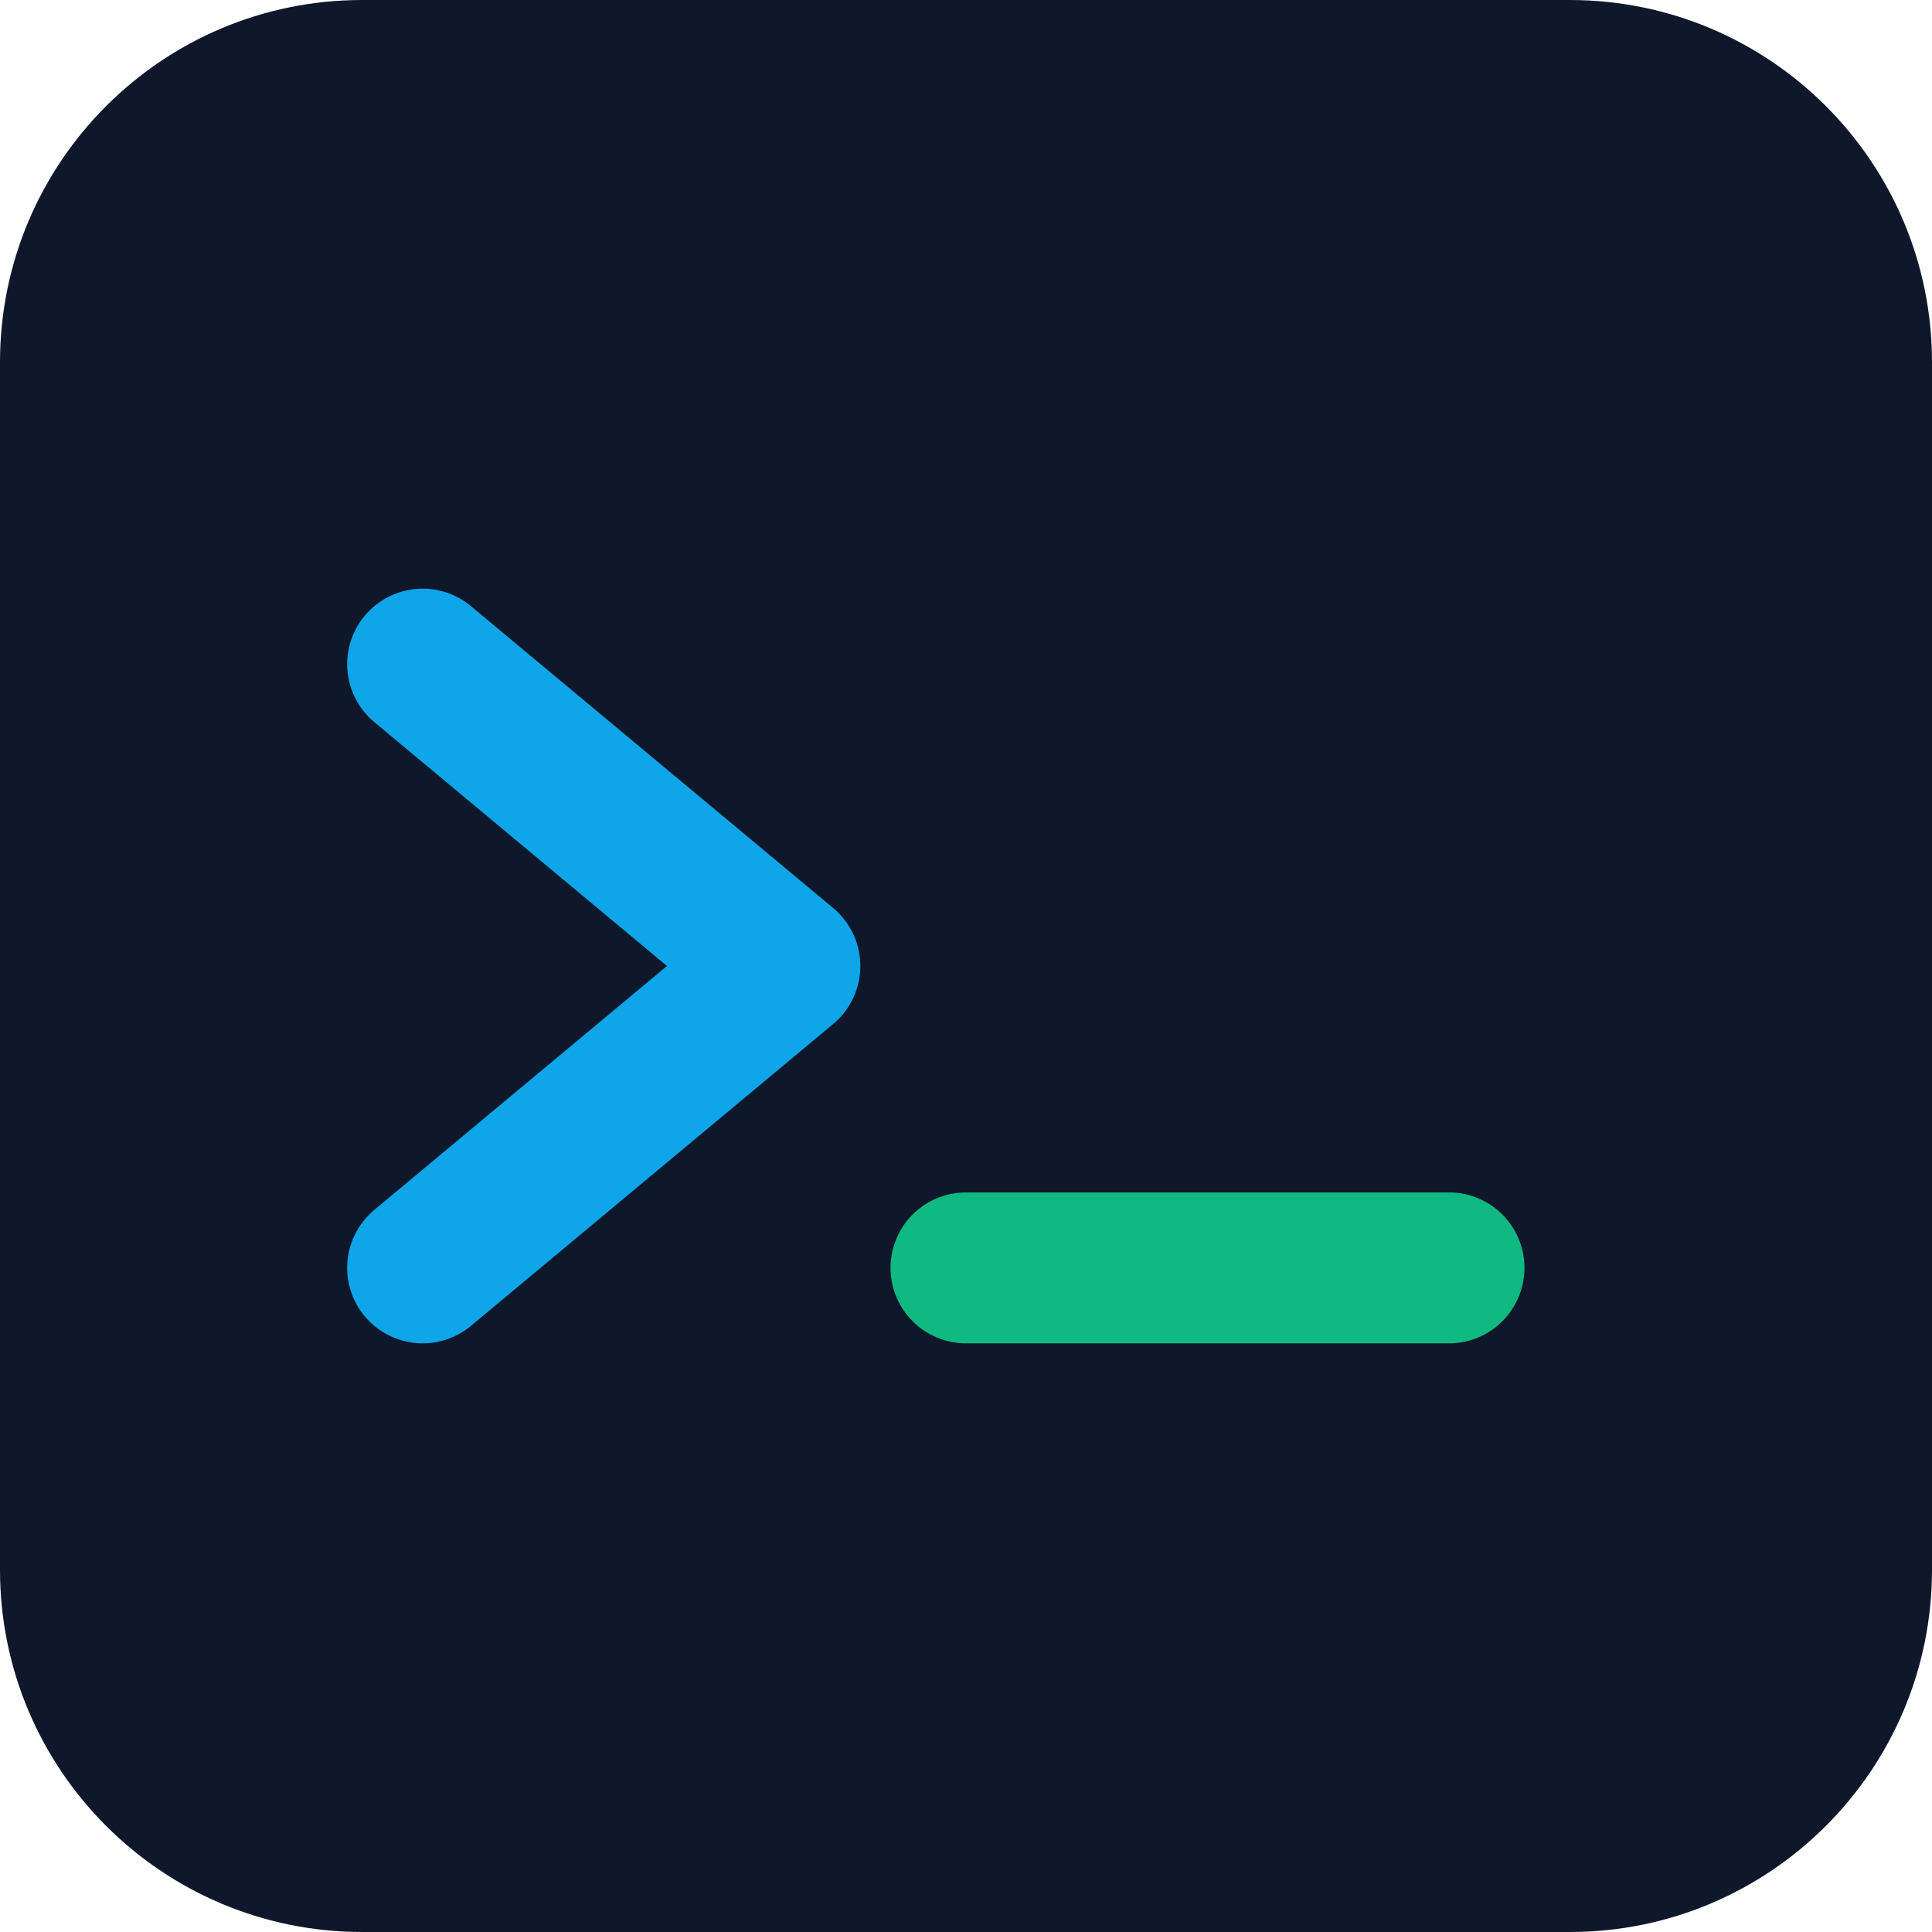
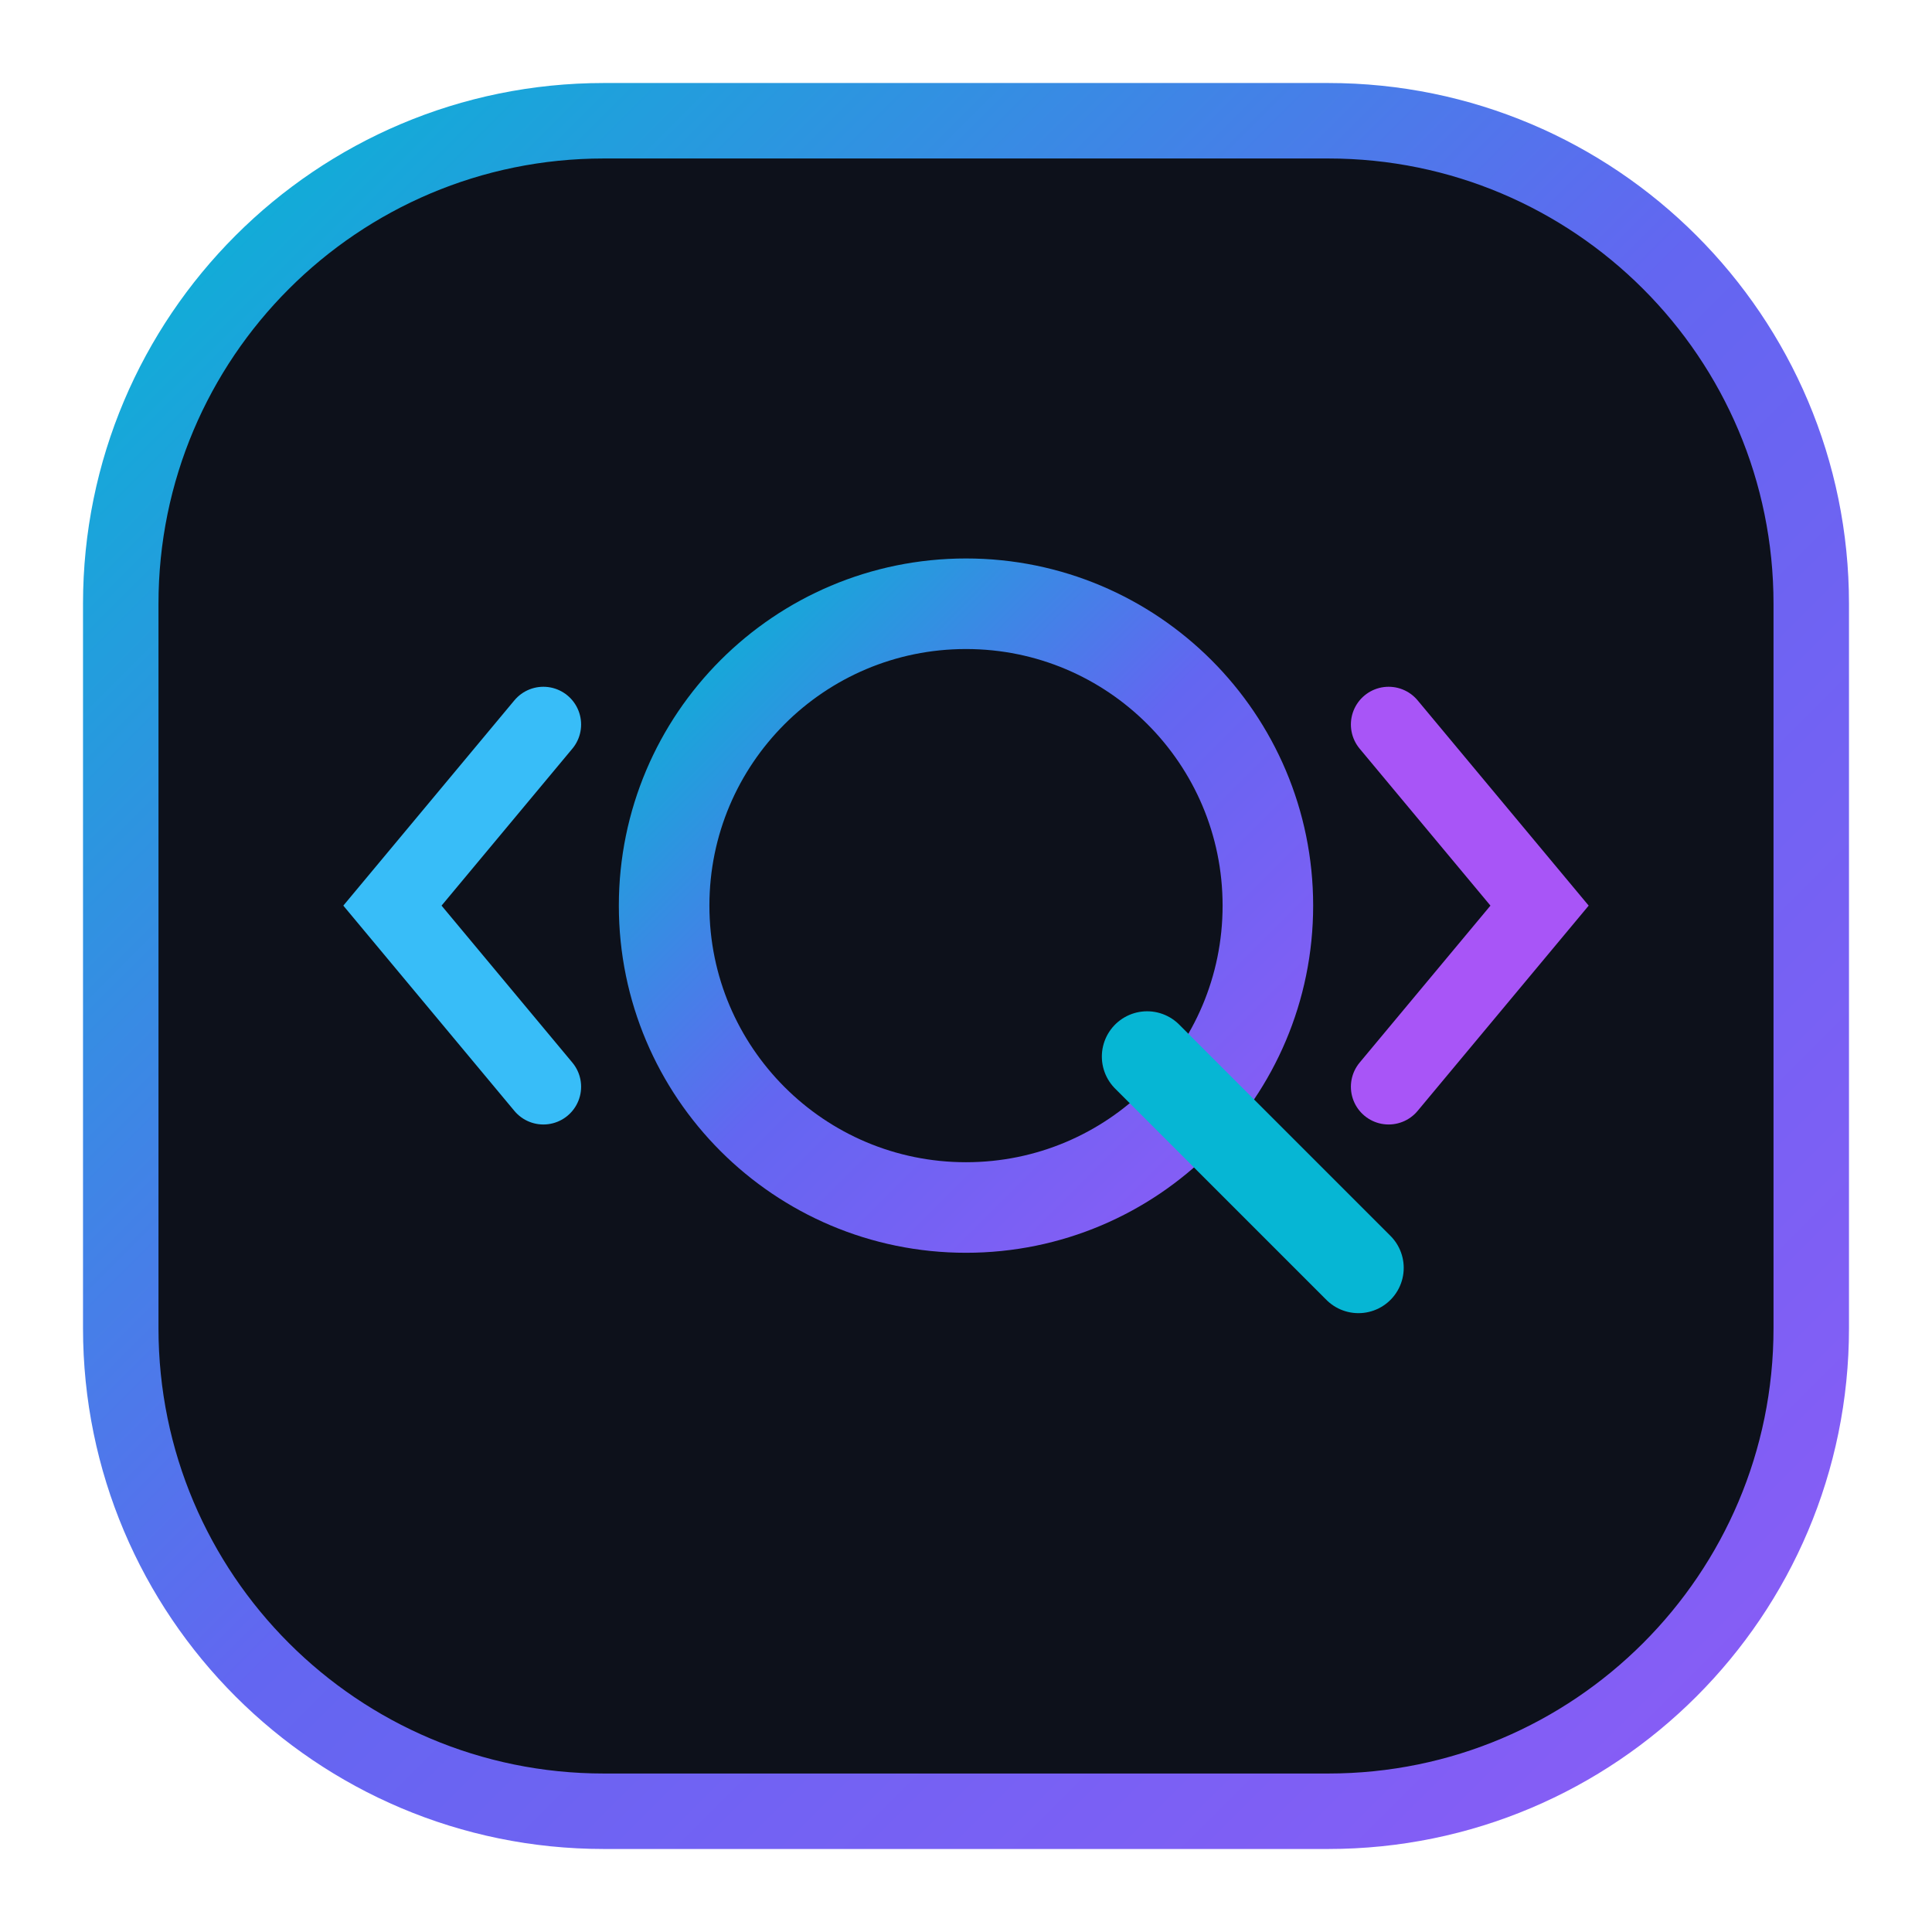
- <svg xmlns="http://www.w3.org/2000/svg" viewBox="0 0 32 32" width="32" height="32">
-   <rect width="32" height="32" rx="6" fill="#0f172a" />
-   <path d="M7 11 L13 16 L7 21" stroke="#0ea5e9" stroke-width="2.5" stroke-linecap="round" stroke-linejoin="round" fill="none" />
-   <line x1="16" y1="21" x2="24" y2="21" stroke="#10b981" stroke-width="2.5" stroke-linecap="round" />
+ <svg xmlns="http://www.w3.org/2000/svg" viewBox="0 0 64 64" width="64" height="64" fill="none">
+   <defs>
+     <linearGradient id="favGrad" x1="0%" y1="0%" x2="100%" y2="100%">
+       <stop offset="0%" stop-color="#06b6d4" />
+       <stop offset="50%" stop-color="#6366f1" />
+       <stop offset="100%" stop-color="#8b5cf6" />
+     </linearGradient>
+   </defs>
+   <rect x="4" y="4" width="56" height="56" rx="16" fill="#0d111b" stroke="url(#favGrad)" stroke-width="2.5" />
+   <circle cx="32" cy="30" r="10" stroke="url(#favGrad)" stroke-width="3" />
+   <path d="M 38 35 L 45 42" stroke="#06b6d4" stroke-width="3" stroke-linecap="round" />
+   <path d="M 18 24 L 13 30 L 18 36" stroke="#38bdf8" stroke-width="2.5" stroke-linecap="round" />
+   <path d="M 46 24 L 51 30 L 46 36" stroke="#a855f7" stroke-width="2.5" stroke-linecap="round" />
</svg>
